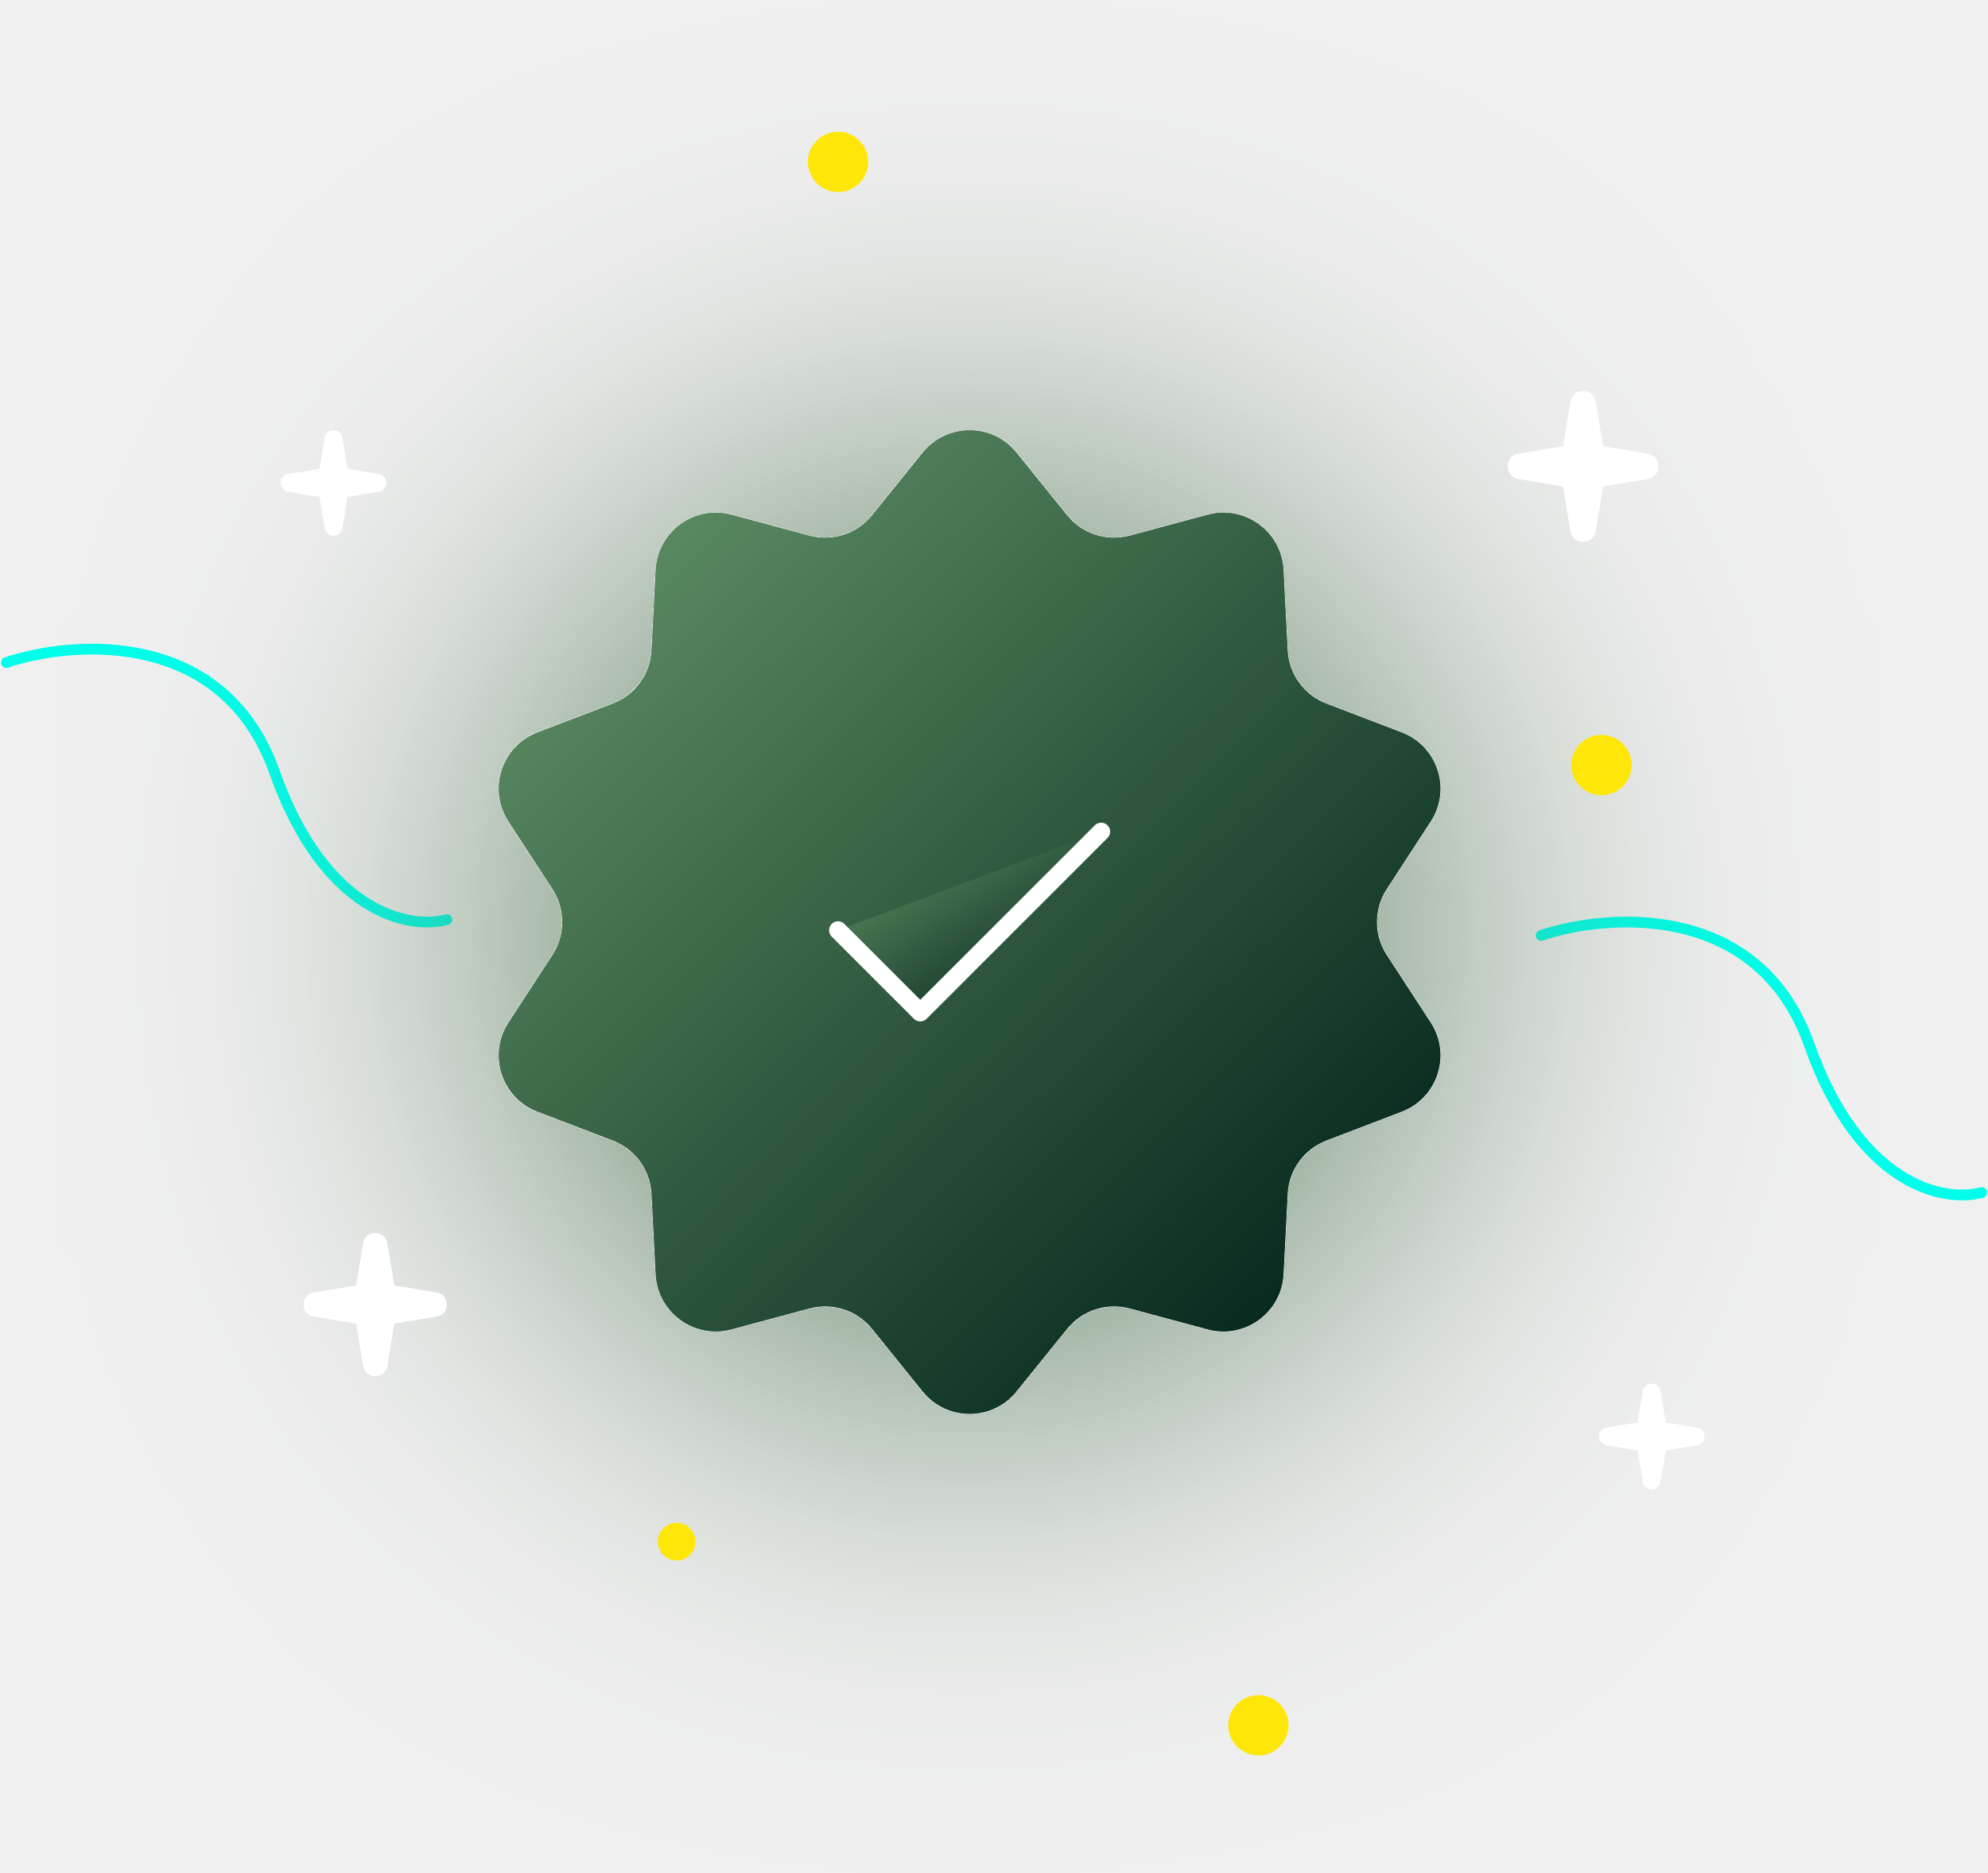
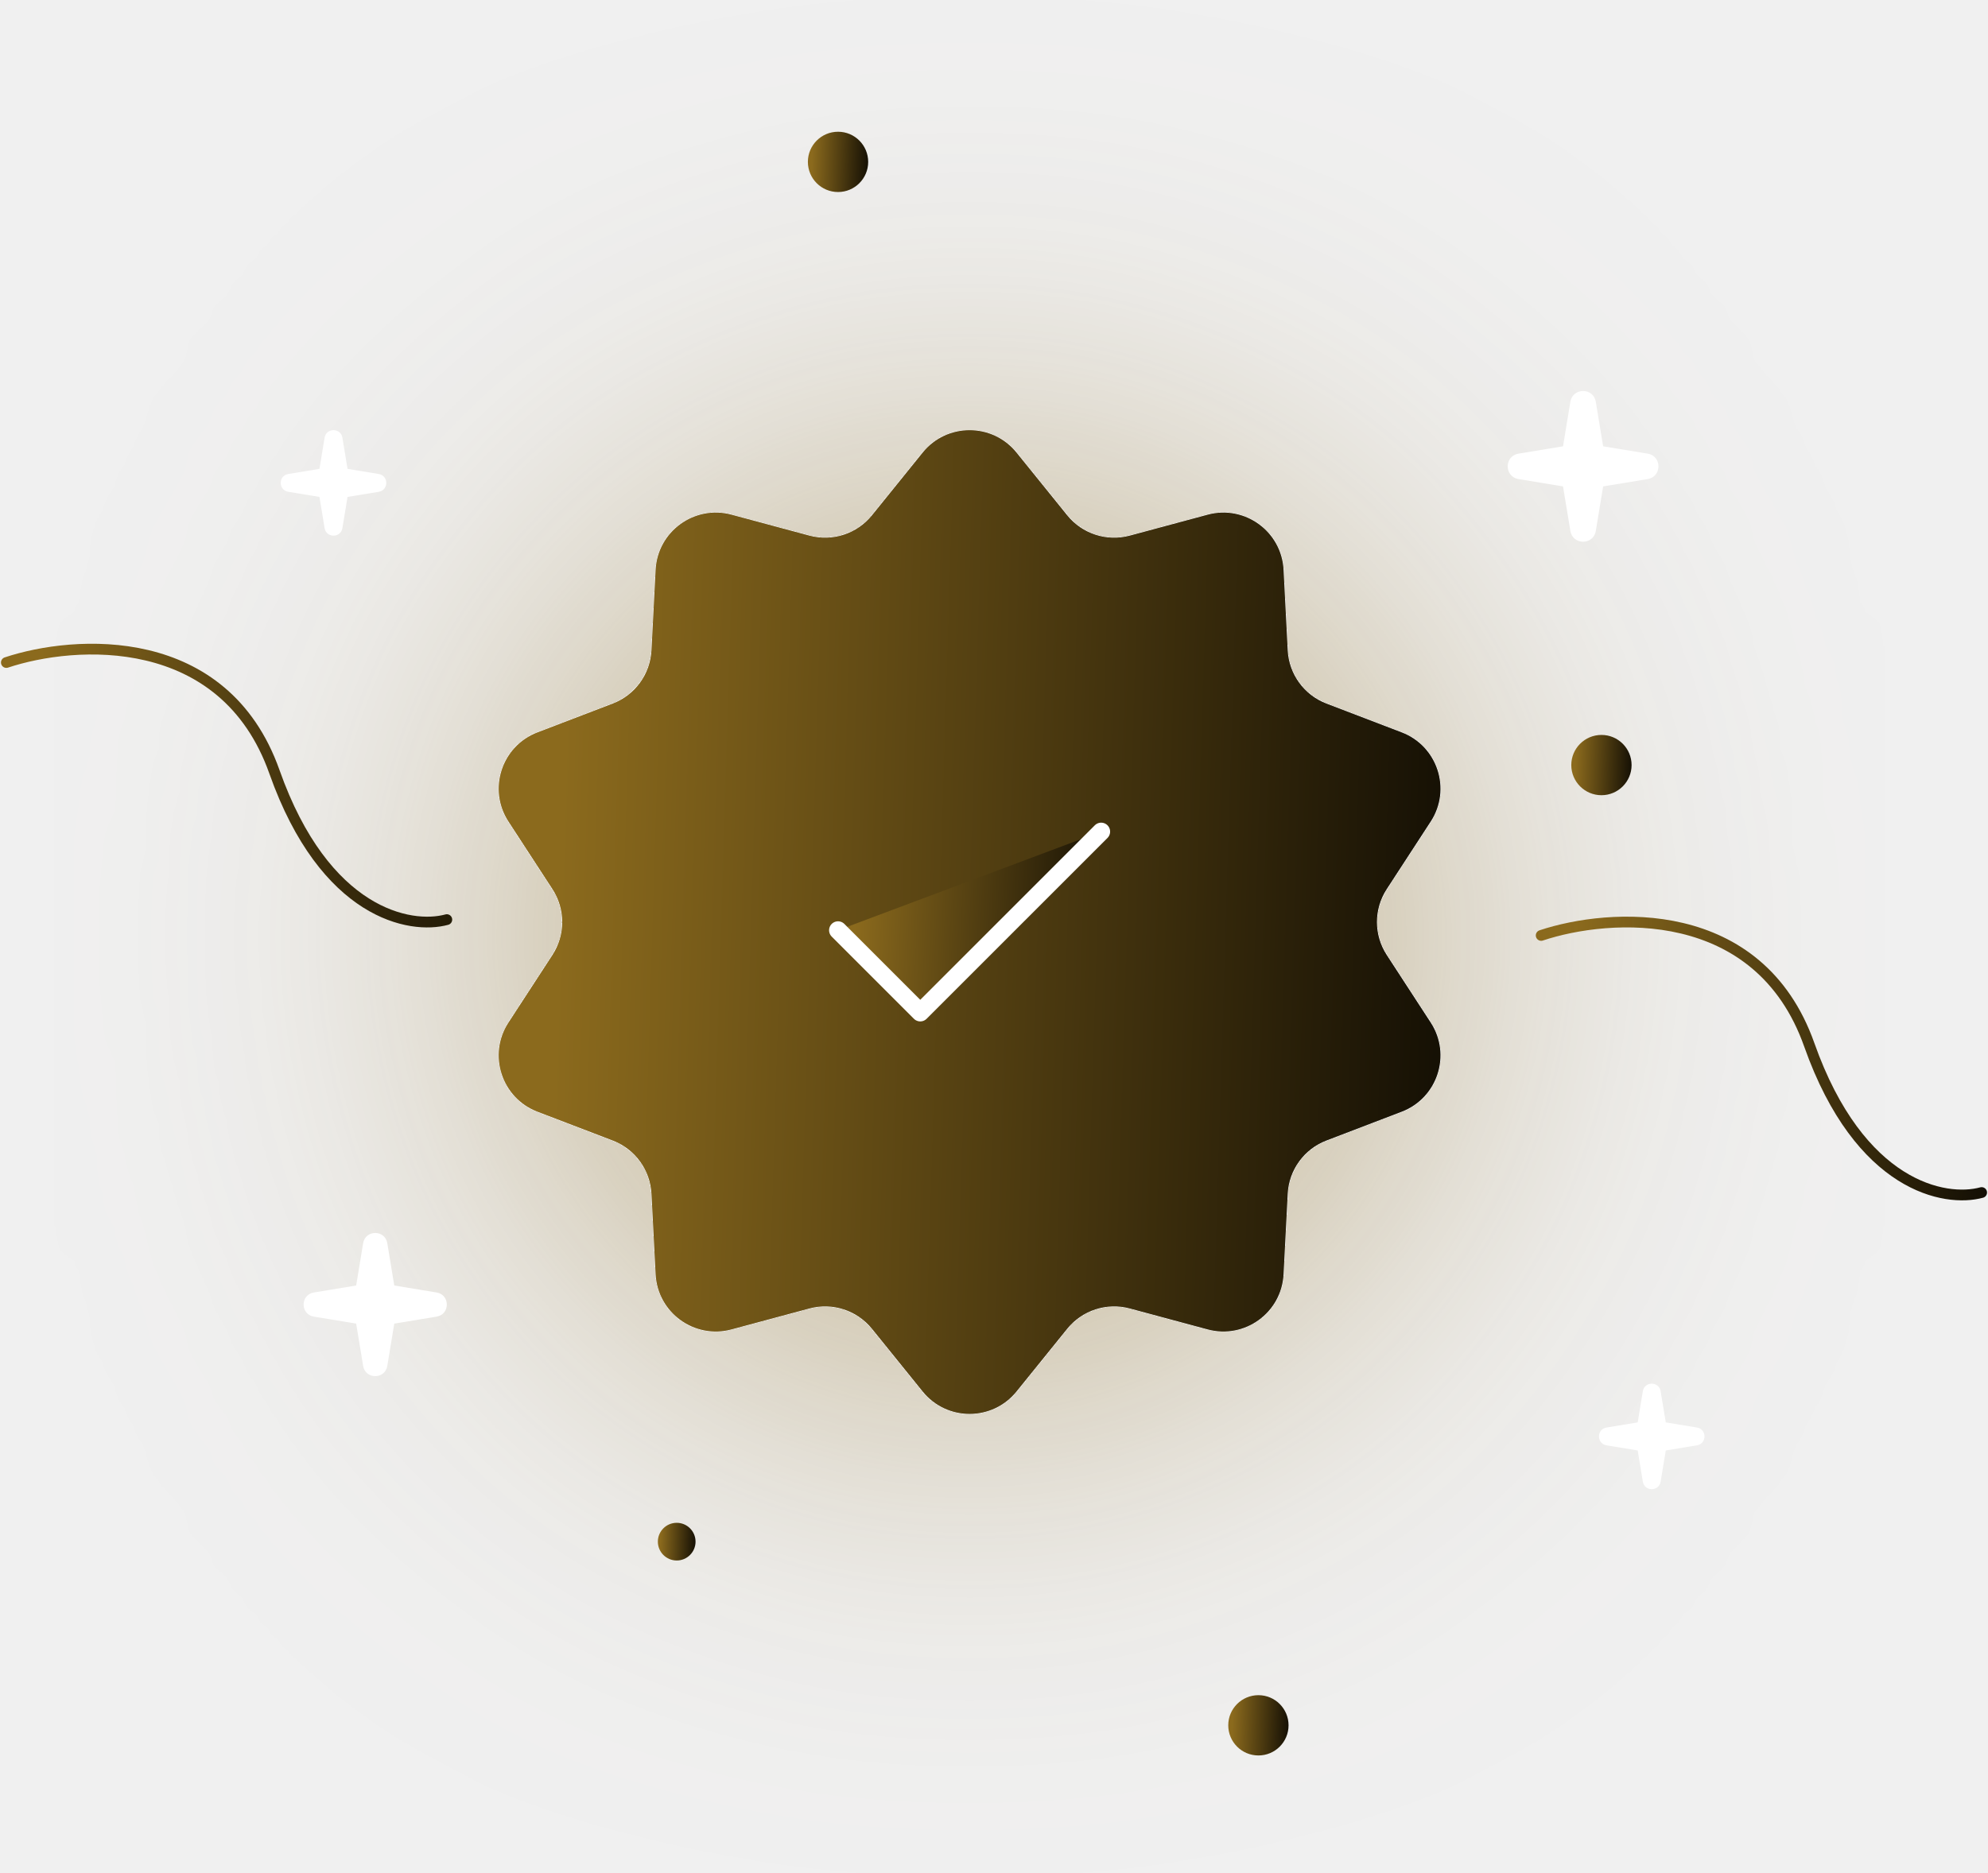
<svg xmlns="http://www.w3.org/2000/svg" width="555" height="523" viewBox="0 0 555 523" fill="none">
-   <path d="M1.773 185.005C20.867 178.64 62.57 175.84 76.624 215.556C90.677 255.273 114.558 259.601 124.742 256.801" stroke="#00FFEA" stroke-width="3" stroke-linecap="round" />
-   <path d="M430.258 261.216C449.352 254.851 491.055 252.05 505.109 291.767C519.162 331.484 543.043 335.812 553.227 333.012" stroke="#00FFEA" stroke-width="3" stroke-linecap="round" />
-   <g filter="url(#filter0_d_2287_3281)">
-     <path d="M257.596 126.376C264.333 118.041 277.041 118.041 283.779 126.376L297.94 143.895C302.126 149.074 308.972 151.298 315.403 149.569L337.157 143.72C347.507 140.937 357.788 148.406 358.34 159.11L359.499 181.607C359.842 188.257 364.073 194.08 370.292 196.461L391.329 204.516C401.338 208.348 405.265 220.434 399.42 229.418L387.135 248.299C383.503 253.881 383.503 261.079 387.135 266.661L399.42 285.542C405.265 294.526 401.338 306.612 391.329 310.444L370.292 318.499C364.073 320.88 359.842 326.703 359.499 333.354L358.34 355.85C357.788 366.554 347.507 374.023 337.157 371.24L315.403 365.391C308.972 363.662 302.126 365.887 297.94 371.065L283.779 388.584C277.041 396.919 264.333 396.919 257.595 388.584L243.434 371.065C239.248 365.887 232.402 363.662 225.972 365.391L204.218 371.24C193.868 374.023 183.587 366.554 183.035 355.85L181.875 333.354C181.533 326.703 177.302 320.88 171.083 318.499L150.046 310.444C140.036 306.612 136.11 294.526 141.955 285.542L154.24 266.661C157.871 261.079 157.871 253.881 154.24 248.299L141.955 229.418C136.11 220.434 140.036 208.348 150.046 204.516L171.083 196.461C177.302 194.08 181.533 188.257 181.875 181.607L183.035 159.11C183.587 148.406 193.868 140.937 204.218 143.72L225.972 149.569C232.402 151.298 239.248 149.074 243.434 143.895L257.596 126.376Z" fill="url(#paint0_linear_2287_3281)" />
+   <path d="M1.773 185.005C20.867 178.64 62.57 175.84 76.624 215.556C90.677 255.273 114.558 259.601 124.742 256.801" stroke="url(#paint0_linear_3433_29103)" stroke-width="3" stroke-linecap="round" />
+   <path d="M430.258 261.216C449.352 254.851 491.055 252.05 505.108 291.767C519.162 331.484 543.043 335.812 553.227 333.012" stroke="url(#paint1_linear_3433_29103)" stroke-width="3" stroke-linecap="round" />
+   <g filter="url(#filter0_d_3433_29103)">
+     <path d="M257.595 126.376C264.333 118.041 277.041 118.041 283.779 126.376L297.94 143.895C302.126 149.074 308.972 151.298 315.403 149.569L337.157 143.72C347.507 140.937 357.788 148.406 358.339 159.11L359.499 181.607C359.842 188.257 364.073 194.08 370.292 196.461L391.329 204.516C401.338 208.348 405.265 220.434 399.42 229.418L387.135 248.299C383.503 253.881 383.503 261.079 387.135 266.661L399.42 285.542C405.265 294.526 401.338 306.612 391.329 310.444L370.292 318.499C364.073 320.88 359.842 326.703 359.499 333.354L358.339 355.85C357.788 366.554 347.507 374.023 337.157 371.24L315.403 365.391C308.972 363.662 302.126 365.887 297.94 371.065L283.779 388.584C277.041 396.919 264.333 396.919 257.595 388.584L243.434 371.065C239.248 365.887 232.402 363.662 225.972 365.391L204.218 371.24C193.868 374.023 183.587 366.554 183.035 355.85L181.875 333.354C181.533 326.703 177.302 320.88 171.083 318.499L150.046 310.444C140.036 306.612 136.109 294.526 141.955 285.542L154.24 266.661C157.871 261.079 157.871 253.881 154.24 248.299L141.955 229.418C136.109 220.434 140.036 208.348 150.046 204.516L171.083 196.461C177.302 194.08 181.533 188.257 181.875 181.607L183.035 159.11C183.587 148.406 193.868 140.937 204.218 143.72L225.972 149.569C232.402 151.298 239.248 149.074 243.434 143.895L257.595 126.376Z" fill="url(#paint2_linear_3433_29103)" />
  </g>
-   <path d="M307.417 232.227L256.914 282.729L233.958 259.773" fill="url(#paint1_linear_2287_3281)" />
-   <path d="M307.417 232.227L256.914 282.729L233.958 259.773" stroke="white" stroke-width="5" stroke-linecap="round" stroke-linejoin="round" />
+   <path d="M307.416 232.227L256.914 282.729L233.958 259.773" fill="url(#paint3_linear_3433_29103)" />
+   <path d="M307.416 232.227L256.914 282.729L233.958 259.773" stroke="white" stroke-width="5" stroke-linecap="round" stroke-linejoin="round" />
  <path d="M438.407 112.201C439.069 108.183 444.847 108.183 445.509 112.201L447.556 124.632L459.986 126.679C464.005 127.341 464.005 133.119 459.986 133.781L447.556 135.829L445.509 148.259C444.847 152.278 439.069 152.278 438.407 148.259L436.359 135.829L423.929 133.781C419.91 133.119 419.91 127.341 423.929 126.679L436.359 124.632L438.407 112.201Z" fill="white" />
  <path d="M101.378 347.168C102.007 343.35 107.496 343.35 108.125 347.168L110.07 358.977L121.879 360.922C125.696 361.551 125.696 367.04 121.879 367.669L110.07 369.614L108.125 381.423C107.496 385.24 102.007 385.24 101.378 381.423L99.433 369.614L87.624 367.669C83.806 367.04 83.806 361.551 87.624 360.922L99.433 358.977L101.378 347.168Z" fill="white" />
  <path d="M90.619 122.227C91.083 119.414 95.127 119.414 95.591 122.227L97.024 130.928L105.725 132.361C108.538 132.825 108.538 136.869 105.725 137.333L97.024 138.766L95.591 147.467C95.127 150.28 91.083 150.28 90.619 147.467L89.186 138.766L80.485 137.333C77.672 136.869 77.672 132.825 80.485 132.361L89.186 130.928L90.619 122.227Z" fill="white" />
  <path d="M458.639 388.5C459.102 385.687 463.147 385.687 463.61 388.5L465.043 397.202L473.744 398.635C476.557 399.098 476.557 403.143 473.744 403.606L465.043 405.039L463.61 413.741C463.147 416.554 459.102 416.554 458.639 413.741L457.205 405.039L448.504 403.606C445.691 403.143 445.691 399.098 448.504 398.635L457.205 397.202L458.639 388.5Z" fill="white" />
-   <ellipse cx="447.082" cy="213.644" rx="8.417" ry="8.417" fill="#FFE609" />
-   <ellipse cx="233.958" cy="45.206" rx="8.417" ry="8.417" fill="#FFE609" />
-   <ellipse cx="351.315" cy="481.792" rx="8.417" ry="8.417" fill="#FFE609" />
-   <ellipse cx="188.917" cy="430.503" rx="5.261" ry="5.261" fill="#FFE609" />
+   <ellipse cx="447.082" cy="213.644" rx="8.417" ry="8.417" fill="url(#paint4_linear_3433_29103)" />
+   <ellipse cx="233.958" cy="45.206" rx="8.417" ry="8.417" fill="url(#paint5_linear_3433_29103)" />
+   <ellipse cx="351.315" cy="481.792" rx="8.417" ry="8.417" fill="url(#paint6_linear_3433_29103)" />
+   <ellipse cx="188.917" cy="430.503" rx="5.261" ry="5.261" fill="url(#paint7_linear_3433_29103)" />
  <defs>
-     <filter id="filter0_d_2287_3281" x="15.224" y="0.125" width="510.926" height="522.711" filterUnits="userSpaceOnUse" color-interpolation-filters="sRGB">
+     <filter id="filter0_d_3433_29103" x="15.224" y="0.125" width="510.926" height="522.711" filterUnits="userSpaceOnUse" color-interpolation-filters="sRGB">
      <feFlood flood-opacity="0" result="BackgroundImageFix" />
      <feColorMatrix in="SourceAlpha" type="matrix" values="0 0 0 0 0 0 0 0 0 0 0 0 0 0 0 0 0 0 127 0" result="hardAlpha" />
      <feOffset dy="4" />
      <feGaussianBlur stdDeviation="62" />
      <feComposite in2="hardAlpha" operator="out" />
-       <feColorMatrix type="matrix" values="0 0 0 0 0.357 0 0 0 0 0.498 0 0 0 0 0.376 0 0 0 1 0" />
-       <feBlend mode="normal" in2="BackgroundImageFix" result="effect1_dropShadow_2287_3281" />
-       <feBlend mode="normal" in="SourceGraphic" in2="effect1_dropShadow_2287_3281" result="shape" />
+       <feColorMatrix type="matrix" values="0 0 0 0 0.545 0 0 0 0 0.416 0 0 0 0 0.114 0 0 0 0.5 0" />
+       <feBlend mode="normal" in2="BackgroundImageFix" result="effect1_dropShadow_3433_29103" />
+       <feBlend mode="normal" in="SourceGraphic" in2="effect1_dropShadow_3433_29103" result="shape" />
    </filter>
-     <linearGradient id="paint0_linear_2287_3281" x1="100.744" y1="69.416" x2="406.838" y2="379.459" gradientUnits="userSpaceOnUse">
-       <stop offset="0.2" stop-color="#619267" />
-       <stop offset="0.92" stop-color="#04271C" />
+     <linearGradient id="paint0_linear_3433_29103" x1="11.562" y1="181.266" x2="147.991" y2="188.328" gradientUnits="userSpaceOnUse">
+       <stop stop-color="#8B6A1D" />
+       <stop offset="1" />
    </linearGradient>
-     <linearGradient id="paint1_linear_2287_3281" x1="223.207" y1="222.904" x2="274.626" y2="302.055" gradientUnits="userSpaceOnUse">
-       <stop offset="0.2" stop-color="#619267" />
-       <stop offset="0.92" stop-color="#04271C" />
+     <linearGradient id="paint1_linear_3433_29103" x1="440.047" y1="257.477" x2="576.475" y2="264.539" gradientUnits="userSpaceOnUse">
+       <stop stop-color="#8B6A1D" />
+       <stop offset="1" />
+     </linearGradient>
+     <linearGradient id="paint2_linear_3433_29103" x1="160.156" y1="120.125" x2="452.365" y2="129.099" gradientUnits="userSpaceOnUse">
+       <stop stop-color="#8B6A1D" />
+       <stop offset="1" />
+     </linearGradient>
+     <linearGradient id="paint3_linear_3433_29103" x1="239.806" y1="232.227" x2="321.345" y2="236.032" gradientUnits="userSpaceOnUse">
+       <stop stop-color="#8B6A1D" />
+       <stop offset="1" />
+     </linearGradient>
+     <linearGradient id="paint4_linear_3433_29103" x1="440.005" y1="205.227" x2="458.712" y2="205.827" gradientUnits="userSpaceOnUse">
+       <stop stop-color="#8B6A1D" />
+       <stop offset="1" />
+     </linearGradient>
+     <linearGradient id="paint5_linear_3433_29103" x1="226.881" y1="36.789" x2="245.589" y2="37.389" gradientUnits="userSpaceOnUse">
+       <stop stop-color="#8B6A1D" />
+       <stop offset="1" />
+     </linearGradient>
+     <linearGradient id="paint6_linear_3433_29103" x1="344.238" y1="473.375" x2="362.946" y2="473.975" gradientUnits="userSpaceOnUse">
+       <stop stop-color="#8B6A1D" />
+       <stop offset="1" />
+     </linearGradient>
+     <linearGradient id="paint7_linear_3433_29103" x1="184.494" y1="425.242" x2="196.186" y2="425.617" gradientUnits="userSpaceOnUse">
+       <stop stop-color="#8B6A1D" />
+       <stop offset="1" />
    </linearGradient>
  </defs>
</svg>
